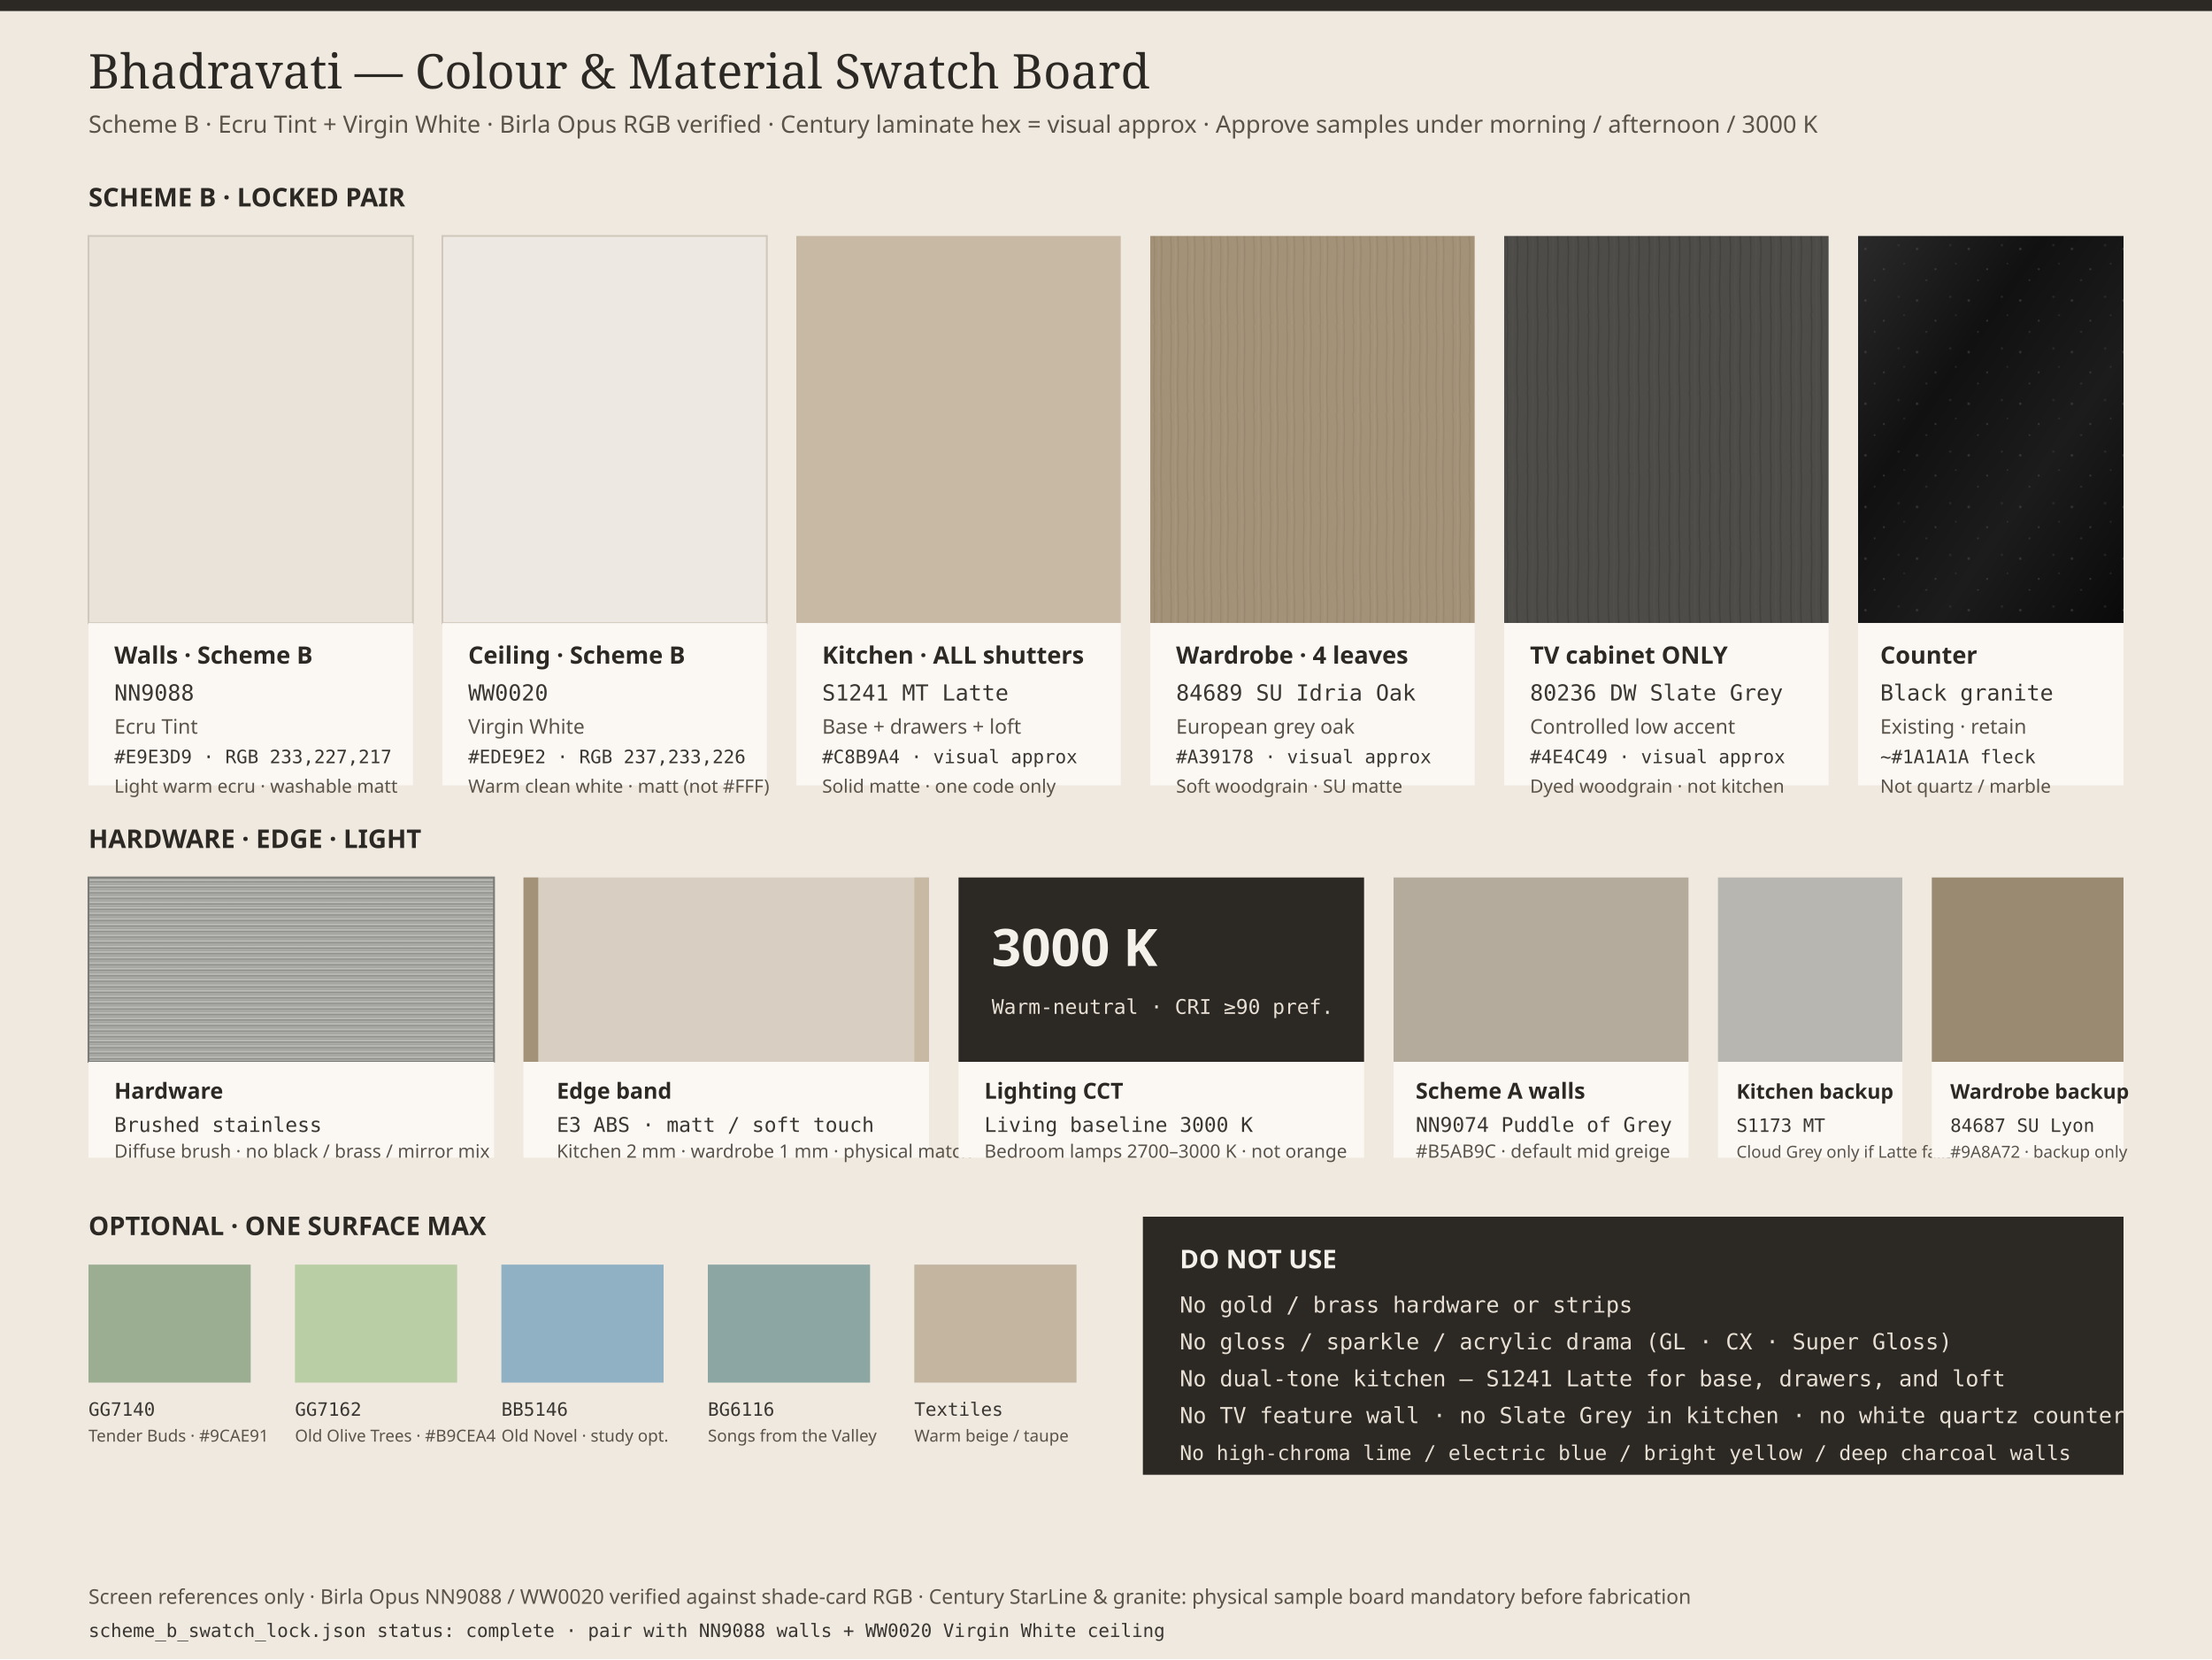
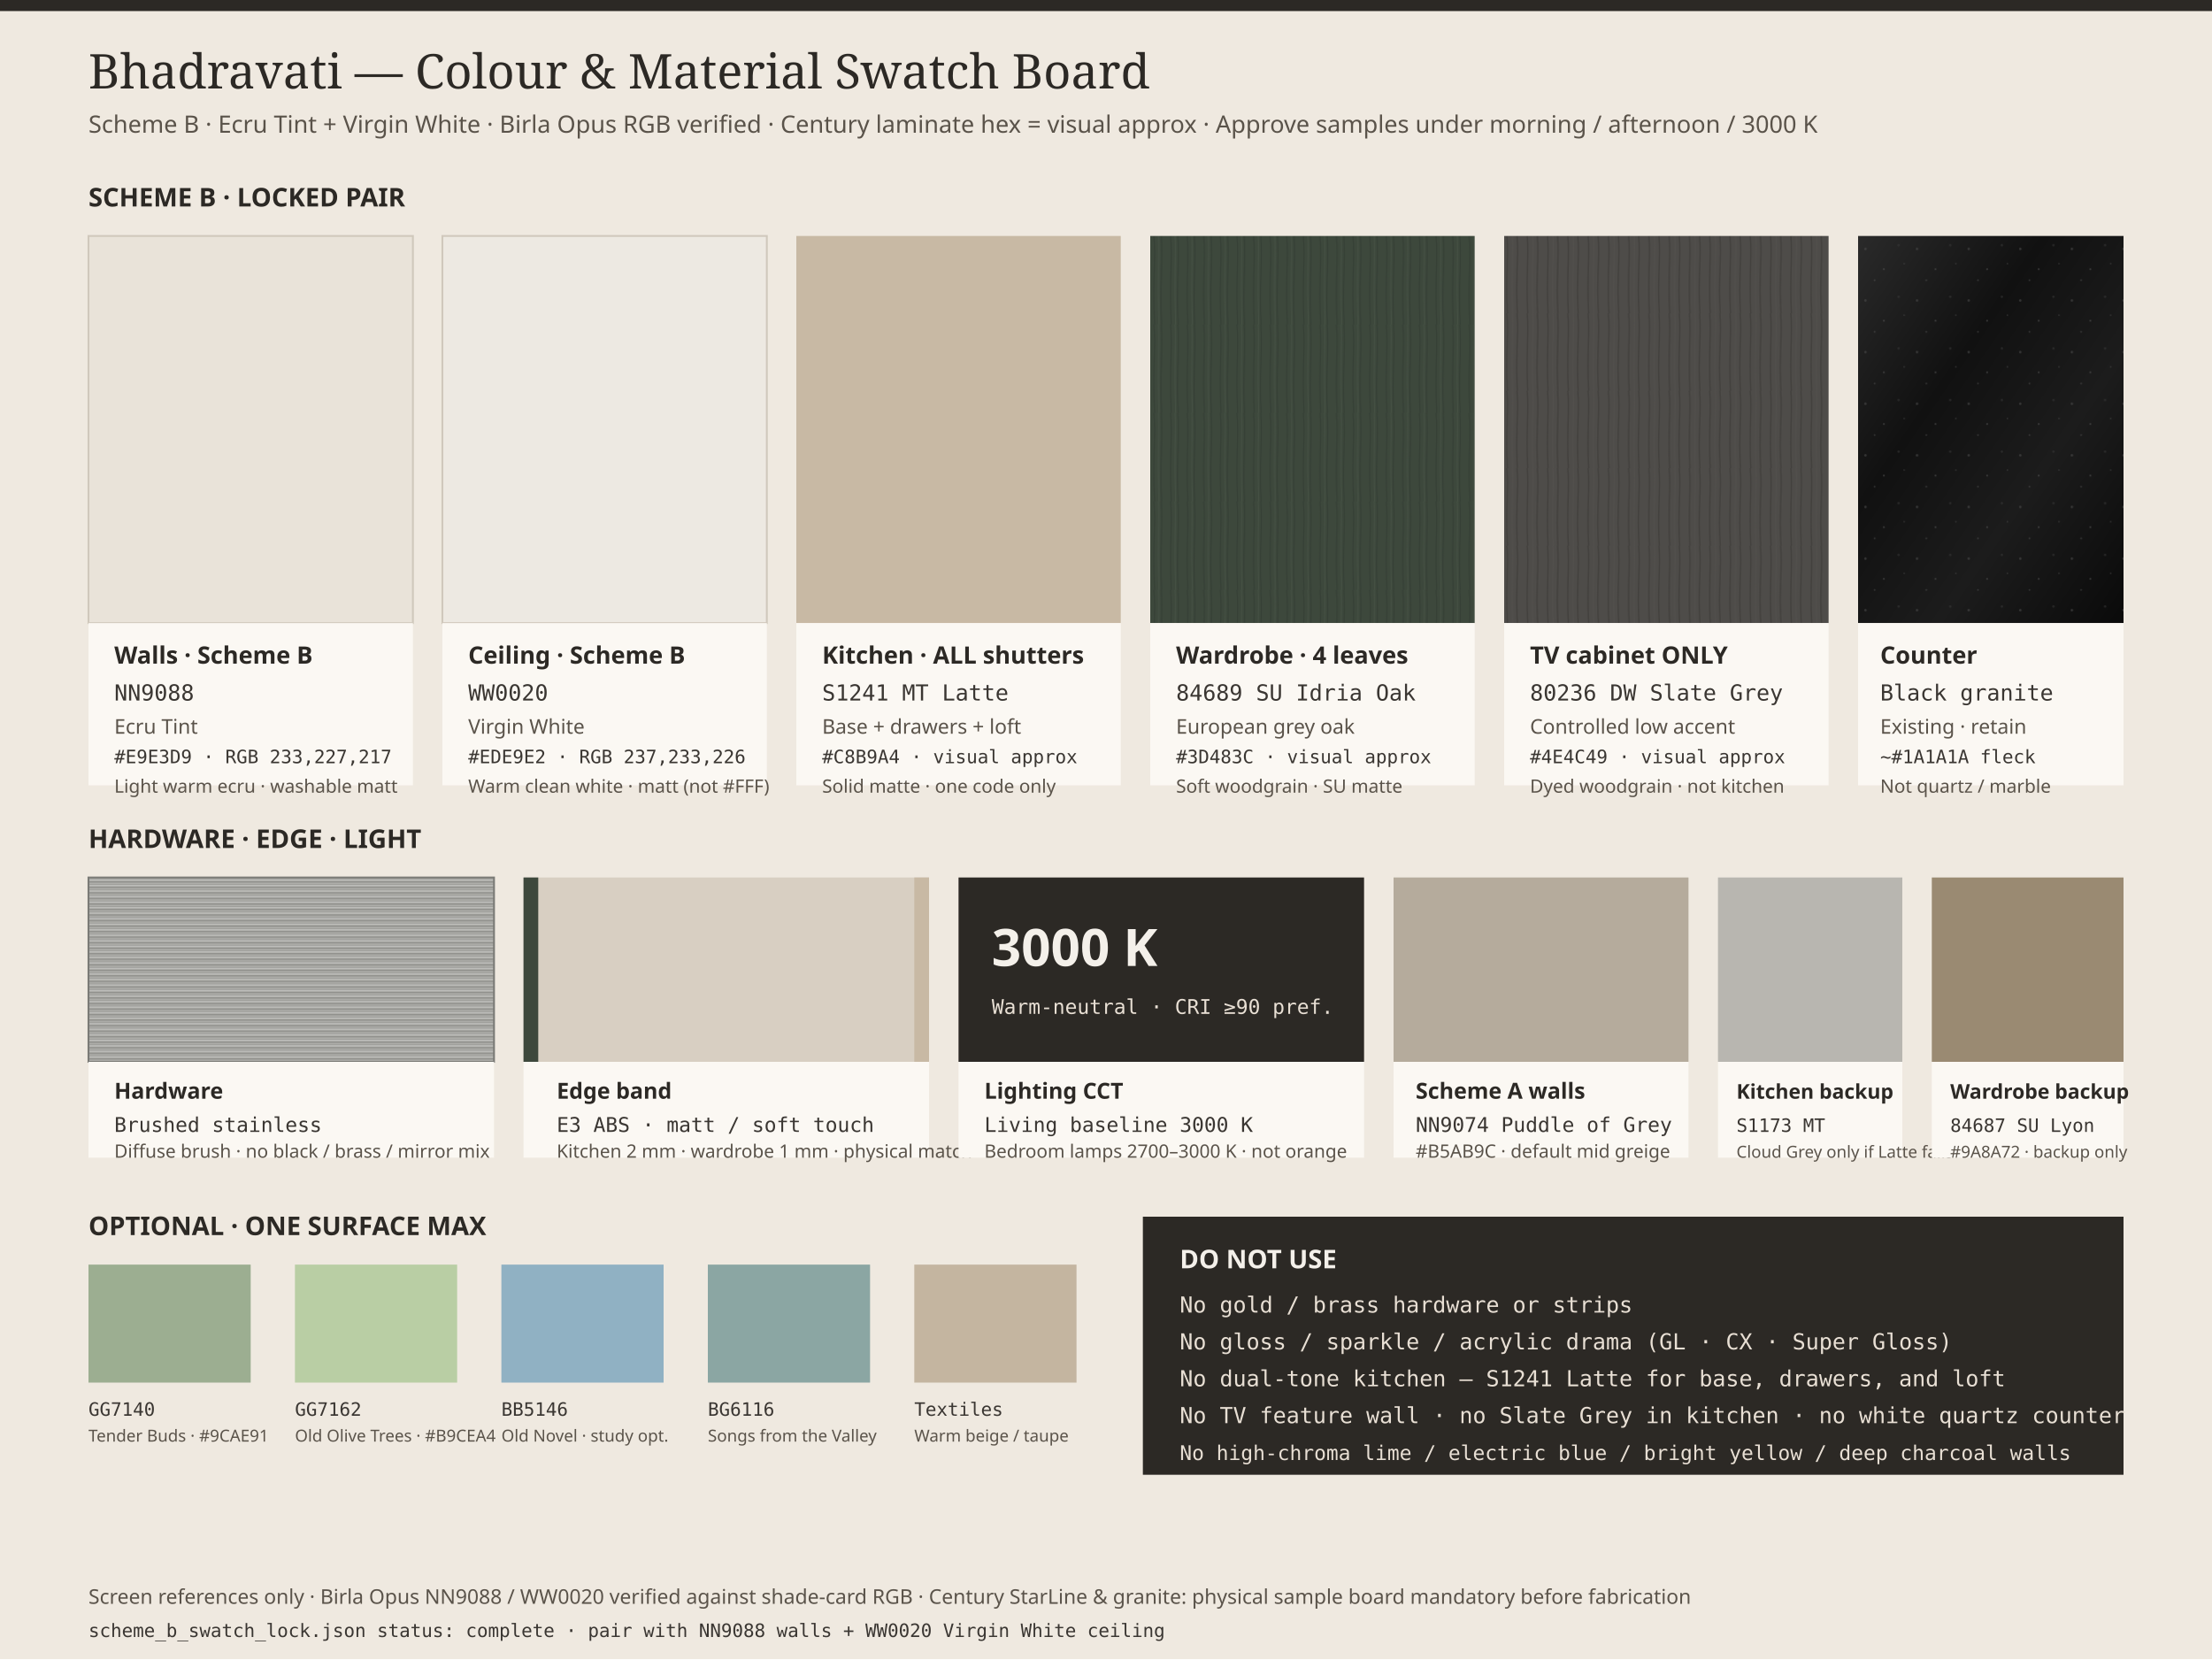
<svg xmlns="http://www.w3.org/2000/svg" width="100%" viewBox="0 0 1200 900" role="img" aria-labelledby="pb-title pb-desc">
  <defs>
    <style>
      .t { font-family: "Fraunces", "Libre Baskerville", Georgia, serif; fill: #2C2925; }
      .s { font-family: "IBM Plex Sans", "Source Sans 3", "Segoe UI", sans-serif; fill: #5A534A; }
      .l { font-family: "IBM Plex Sans", "Source Sans 3", "Segoe UI", sans-serif; fill: #2C2925; font-weight: 600; }
      .code { font-family: "IBM Plex Mono", "Source Code Pro", ui-monospace, monospace; fill: #3A3632; }
      .w { font-family: "IBM Plex Sans", "Source Sans 3", "Segoe UI", sans-serif; fill: #F4F0EA; }
      .wm { font-family: "IBM Plex Mono", "Source Code Pro", ui-monospace, monospace; fill: #E8DFD4; }
    </style>
    <linearGradient id="granGrad" x1="0" y1="0" x2="1" y2="1">
      <stop offset="0%" stop-color="#2A2A2A" />
      <stop offset="35%" stop-color="#111111" />
      <stop offset="65%" stop-color="#1C1C1C" />
      <stop offset="100%" stop-color="#0A0A0A" />
    </linearGradient>
    <pattern id="granFleck" width="28" height="28" patternUnits="userSpaceOnUse">
      <circle cx="4" cy="7" r="0.7" fill="#4A4A4A" opacity="0.55" />
      <circle cx="14" cy="18" r="0.55" fill="#5A5A5A" opacity="0.45" />
      <circle cx="22" cy="5" r="0.65" fill="#3A3A3A" opacity="0.5" />
      <circle cx="9" cy="24" r="0.5" fill="#666" opacity="0.35" />
      <circle cx="25" cy="15" r="0.45" fill="#555" opacity="0.4" />
    </pattern>
    <pattern id="oakGrain" width="9" height="48" patternUnits="userSpaceOnUse">
-       <rect width="9" height="48" fill="#A39178" />
-       <path d="M2 0 C3.2 12 1.2 24 2.4 48 M6 0 C7 14 5 28 6.2 48" stroke="#8F7C64" stroke-width="0.65" fill="none" opacity="0.5" />
-       <path d="M4.5 0 C5 10 4 22 4.8 48" stroke="#B5A48C" stroke-width="0.4" fill="none" opacity="0.35" />
+       <rect width="9" height="48" fill="#3D483C" />
+       <path d="M2 0 C3.2 12 1.2 24 2.4 48 M6 0 C7 14 5 28 6.2 48" stroke="#2F3830" stroke-width="0.65" fill="none" opacity="0.5" />
+       <path d="M4.5 0 C5 10 4 22 4.8 48" stroke="#5A6558" stroke-width="0.4" fill="none" opacity="0.35" />
    </pattern>
    <pattern id="slateGrain" width="11" height="42" patternUnits="userSpaceOnUse">
      <rect width="11" height="42" fill="#4E4C49" />
      <path d="M1.5 0 C2.5 10 0.8 22 1.8 42 M7 0 C8 12 6 24 7.2 42" stroke="#3A3835" stroke-width="0.75" fill="none" opacity="0.55" />
      <path d="M4.5 0 C5 8 4 20 4.6 42" stroke="#5C5A56" stroke-width="0.4" fill="none" opacity="0.35" />
    </pattern>
    <linearGradient id="ssBrush" x1="0" y1="0" x2="0" y2="1">
      <stop offset="0%" stop-color="#B8B8B4" />
      <stop offset="22%" stop-color="#9A9A96" />
      <stop offset="48%" stop-color="#C4C4C0" />
      <stop offset="72%" stop-color="#8E8E8A" />
      <stop offset="100%" stop-color="#A8A8A4" />
    </linearGradient>
    <pattern id="ssLines" width="3" height="3" patternUnits="userSpaceOnUse">
      <rect width="3" height="3" fill="url(#ssBrush)" />
      <line x1="0" y1="1.5" x2="3" y2="1.5" stroke="#D0D0CC" stroke-width="0.35" opacity="0.35" />
    </pattern>
  </defs>
  <rect width="1200" height="900" fill="#EFE9E0" />
  <rect x="0" y="0" width="1200" height="6" fill="#2C2925" />
  <text x="48" y="48" class="t" font-size="26">Bhadravati — Colour &amp; Material Swatch Board</text>
  <text x="48" y="72" class="s" font-size="13">Scheme B · Ecru Tint + Virgin White · Birla Opus RGB verified · Century laminate hex = visual approx · Approve samples under morning / afternoon / 3000 K</text>
  <text x="48" y="112" class="l" font-size="14">SCHEME B · LOCKED PAIR</text>
  <g transform="translate(48,128)">
    <rect width="176" height="210" fill="#E9E3D9" stroke="#D0C8BC" stroke-width="1" />
    <rect y="210" width="176" height="88" fill="#FBF8F3" />
    <text x="14" y="232" class="l" font-size="13">Walls · Scheme B</text>
    <text x="14" y="252" class="code" font-size="12">NN9088</text>
    <text x="14" y="270" class="s" font-size="11">Ecru Tint</text>
    <text x="14" y="286" class="code" font-size="10">#E9E3D9 · RGB 233,227,217</text>
    <text x="14" y="302" class="s" font-size="10">Light warm ecru · washable matt</text>
  </g>
  <g transform="translate(240,128)">
    <rect width="176" height="210" fill="#EDE9E2" stroke="#D0C8BC" stroke-width="1" />
    <rect y="210" width="176" height="88" fill="#FBF8F3" />
    <text x="14" y="232" class="l" font-size="13">Ceiling · Scheme B</text>
    <text x="14" y="252" class="code" font-size="12">WW0020</text>
    <text x="14" y="270" class="s" font-size="11">Virgin White</text>
    <text x="14" y="286" class="code" font-size="10">#EDE9E2 · RGB 237,233,226</text>
    <text x="14" y="302" class="s" font-size="10">Warm clean white · matt (not #FFF)</text>
  </g>
  <g transform="translate(432,128)">
    <rect width="176" height="210" fill="#C8B9A4" />
    <rect y="210" width="176" height="88" fill="#FBF8F3" />
    <text x="14" y="232" class="l" font-size="13">Kitchen · ALL shutters</text>
    <text x="14" y="252" class="code" font-size="12">S1241 MT Latte</text>
    <text x="14" y="270" class="s" font-size="11">Base + drawers + loft</text>
    <text x="14" y="286" class="code" font-size="10">#C8B9A4 · visual approx</text>
    <text x="14" y="302" class="s" font-size="10">Solid matte · one code only</text>
  </g>
  <g transform="translate(624,128)">
    <rect width="176" height="210" fill="url(#oakGrain)" />
    <rect y="210" width="176" height="88" fill="#FBF8F3" />
    <text x="14" y="232" class="l" font-size="13">Wardrobe · 4 leaves</text>
    <text x="14" y="252" class="code" font-size="12">84689 SU Idria Oak</text>
    <text x="14" y="270" class="s" font-size="11">European grey oak</text>
-     <text x="14" y="286" class="code" font-size="10">#A39178 · visual approx</text>
+     <text x="14" y="286" class="code" font-size="10">#3D483C · visual approx</text>
    <text x="14" y="302" class="s" font-size="10">Soft woodgrain · SU matte</text>
  </g>
  <g transform="translate(816,128)">
    <rect width="176" height="210" fill="url(#slateGrain)" />
    <rect y="210" width="176" height="88" fill="#FBF8F3" />
    <text x="14" y="232" class="l" font-size="13">TV cabinet ONLY</text>
    <text x="14" y="252" class="code" font-size="12">80236 DW Slate Grey</text>
    <text x="14" y="270" class="s" font-size="11">Controlled low accent</text>
    <text x="14" y="286" class="code" font-size="10">#4E4C49 · visual approx</text>
    <text x="14" y="302" class="s" font-size="10">Dyed woodgrain · not kitchen</text>
  </g>
  <g transform="translate(1008,128)">
    <rect width="144" height="210" fill="url(#granGrad)" />
    <rect width="144" height="210" fill="url(#granFleck)" />
    <rect y="210" width="144" height="88" fill="#FBF8F3" />
    <text x="12" y="232" class="l" font-size="13">Counter</text>
    <text x="12" y="252" class="code" font-size="12">Black granite</text>
    <text x="12" y="270" class="s" font-size="11">Existing · retain</text>
    <text x="12" y="286" class="code" font-size="10">~#1A1A1A fleck</text>
    <text x="12" y="302" class="s" font-size="10">Not quartz / marble</text>
  </g>
  <text x="48" y="460" class="l" font-size="14">HARDWARE · EDGE · LIGHT</text>
  <g transform="translate(48,476)">
    <rect width="220" height="100" fill="url(#ssLines)" stroke="#7A7A76" stroke-width="1" />
    <rect y="100" width="220" height="52" fill="#FBF8F3" />
    <text x="14" y="120" class="l" font-size="12">Hardware</text>
    <text x="14" y="138" class="code" font-size="11">Brushed stainless</text>
    <text x="14" y="152" class="s" font-size="10">Diffuse brush · no black / brass / mirror mix</text>
  </g>
  <g transform="translate(284,476)">
    <rect width="220" height="100" fill="#D8CFC2" />
-     <rect x="0" y="0" width="8" height="100" fill="#A39178" />
+     <rect x="0" y="0" width="8" height="100" fill="#3D483C" />
    <rect x="212" y="0" width="8" height="100" fill="#C8B9A4" />
    <rect y="100" width="220" height="52" fill="#FBF8F3" />
    <text x="18" y="120" class="l" font-size="12">Edge band</text>
    <text x="18" y="138" class="code" font-size="11">E3 ABS · matt / soft touch</text>
    <text x="18" y="152" class="s" font-size="10">Kitchen 2 mm · wardrobe 1 mm · physical match</text>
  </g>
  <g transform="translate(520,476)">
    <rect width="220" height="100" fill="#2C2925" />
    <text x="18" y="48" class="w" font-size="28" font-weight="600">3000 K</text>
    <text x="18" y="74" class="wm" font-size="11">Warm-neutral · CRI ≥90 pref.</text>
    <rect y="100" width="220" height="52" fill="#FBF8F3" />
    <text x="14" y="120" class="l" font-size="12">Lighting CCT</text>
    <text x="14" y="138" class="code" font-size="11">Living baseline 3000 K</text>
    <text x="14" y="152" class="s" font-size="10">Bedroom lamps 2700–3000 K · not orange</text>
  </g>
  <g transform="translate(756,476)">
    <rect width="160" height="100" fill="#B5AB9C" />
    <rect y="100" width="160" height="52" fill="#FBF8F3" />
    <text x="12" y="120" class="l" font-size="12">Scheme A walls</text>
    <text x="12" y="138" class="code" font-size="11">NN9074 Puddle of Grey</text>
    <text x="12" y="152" class="s" font-size="10">#B5AB9C · default mid greige</text>
  </g>
  <g transform="translate(932,476)">
    <rect width="100" height="100" fill="#B8B6B0" />
    <rect y="100" width="100" height="52" fill="#FBF8F3" />
    <text x="10" y="120" class="l" font-size="11">Kitchen backup</text>
    <text x="10" y="138" class="code" font-size="10">S1173 MT</text>
    <text x="10" y="152" class="s" font-size="9">Cloud Grey only if Latte fails</text>
  </g>
  <g transform="translate(1048,476)">
    <rect width="104" height="100" fill="#9A8A72" />
    <rect y="100" width="104" height="52" fill="#FBF8F3" />
    <text x="10" y="120" class="l" font-size="11">Wardrobe backup</text>
    <text x="10" y="138" class="code" font-size="10">84687 SU Lyon</text>
    <text x="10" y="152" class="s" font-size="9">#9A8A72 · backup only</text>
  </g>
  <text x="48" y="670" class="l" font-size="14">OPTIONAL · ONE SURFACE MAX</text>
  <g transform="translate(48,686)">
    <rect width="88" height="64" fill="#9CAE91" />
    <text x="0" y="82" class="code" font-size="10">GG7140</text>
    <text x="0" y="96" class="s" font-size="9">Tender Buds · #9CAE91</text>
  </g>
  <g transform="translate(160,686)">
    <rect width="88" height="64" fill="#B9CEA4" />
    <text x="0" y="82" class="code" font-size="10">GG7162</text>
    <text x="0" y="96" class="s" font-size="9">Old Olive Trees · #B9CEA4</text>
  </g>
  <g transform="translate(272,686)">
    <rect width="88" height="64" fill="#90B1C3" />
    <text x="0" y="82" class="code" font-size="10">BB5146</text>
    <text x="0" y="96" class="s" font-size="9">Old Novel · study opt.</text>
  </g>
  <g transform="translate(384,686)">
    <rect width="88" height="64" fill="#8BA6A3" />
    <text x="0" y="82" class="code" font-size="10">BG6116</text>
    <text x="0" y="96" class="s" font-size="9">Songs from the Valley</text>
  </g>
  <g transform="translate(496,686)">
    <rect width="88" height="64" fill="#C4B5A0" />
    <text x="0" y="82" class="code" font-size="10">Textiles</text>
    <text x="0" y="96" class="s" font-size="9">Warm beige / taupe</text>
  </g>
  <g transform="translate(620,660)">
    <rect width="532" height="140" fill="#2C2925" />
    <text x="20" y="28" class="w" font-size="14" font-weight="600">DO NOT USE</text>
    <text x="20" y="52" class="wm" font-size="12">No gold / brass hardware or strips</text>
    <text x="20" y="72" class="wm" font-size="12">No gloss / sparkle / acrylic drama (GL · CX · Super Gloss)</text>
    <text x="20" y="92" class="wm" font-size="12">No dual-tone kitchen — S1241 Latte for base, drawers, and loft</text>
    <text x="20" y="112" class="wm" font-size="12">No TV feature wall · no Slate Grey in kitchen · no white quartz counter</text>
    <text x="20" y="132" class="wm" font-size="11">No high-chroma lime / electric blue / bright yellow / deep charcoal walls</text>
  </g>
  <text x="48" y="870" class="s" font-size="11">Screen references only · Birla Opus NN9088 / WW0020 verified against shade-card RGB · Century StarLine &amp; granite: physical sample board mandatory before fabrication</text>
  <text x="48" y="888" class="code" font-size="10">scheme_b_swatch_lock.json status: complete · pair with NN9088 walls + WW0020 Virgin White ceiling</text>
</svg>
